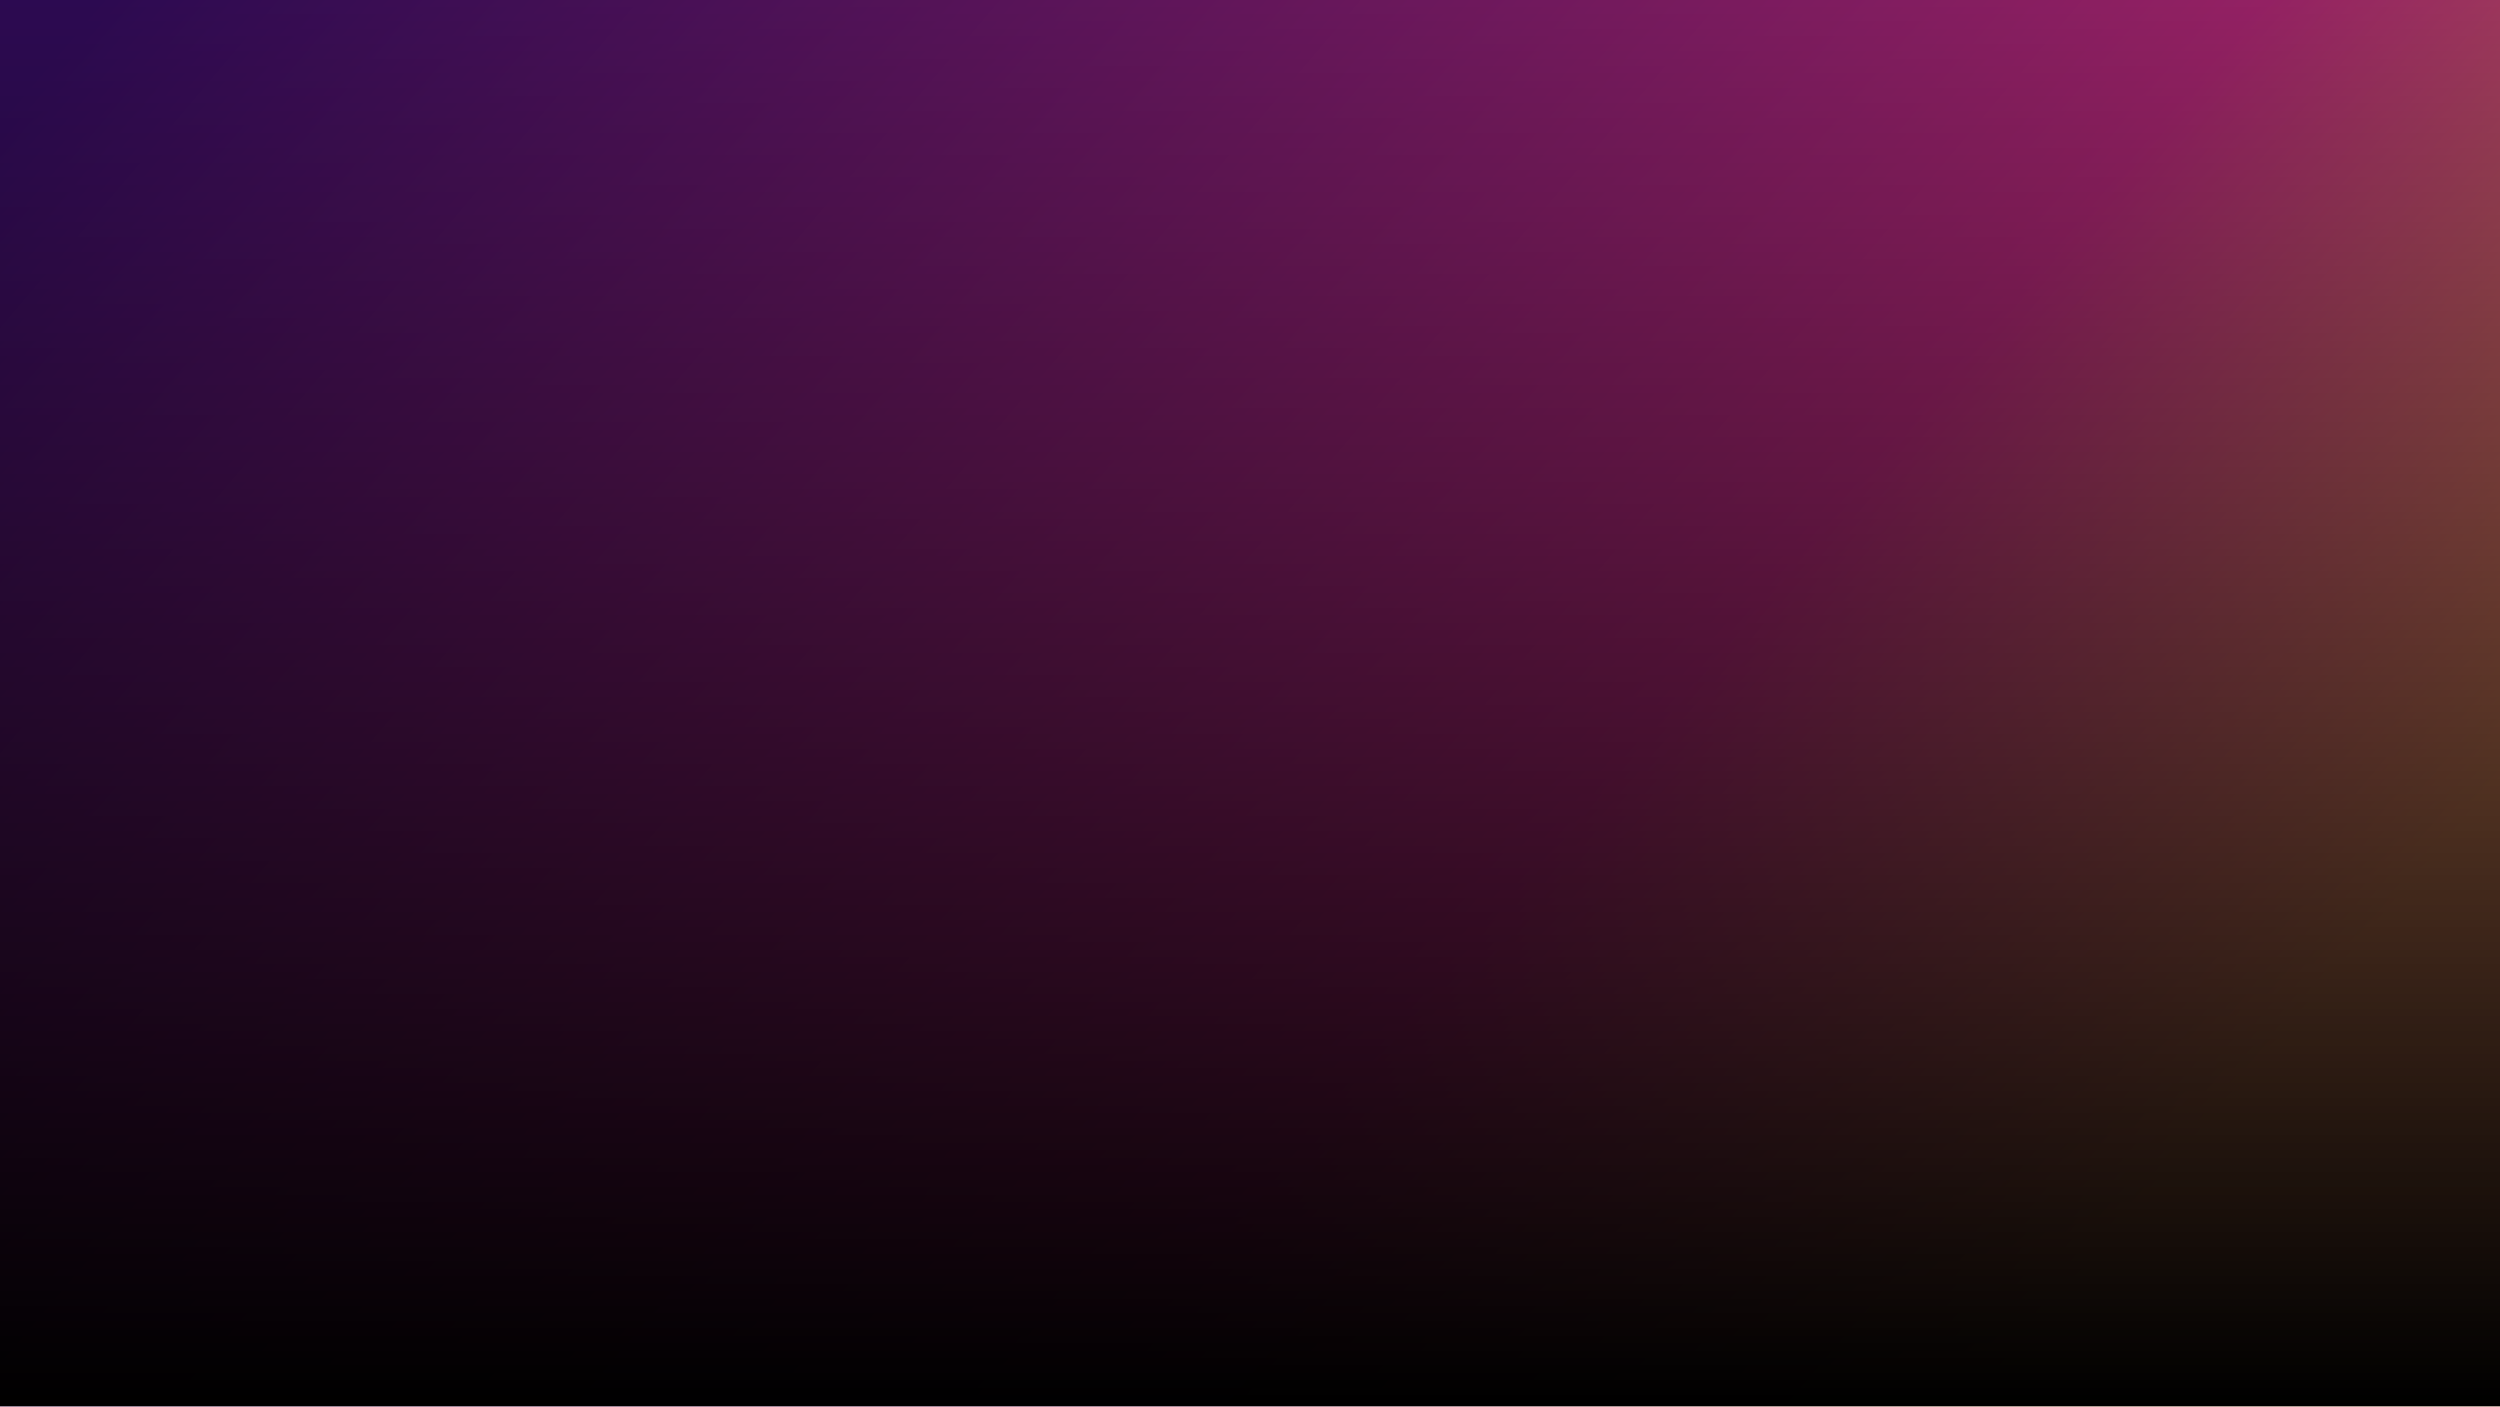
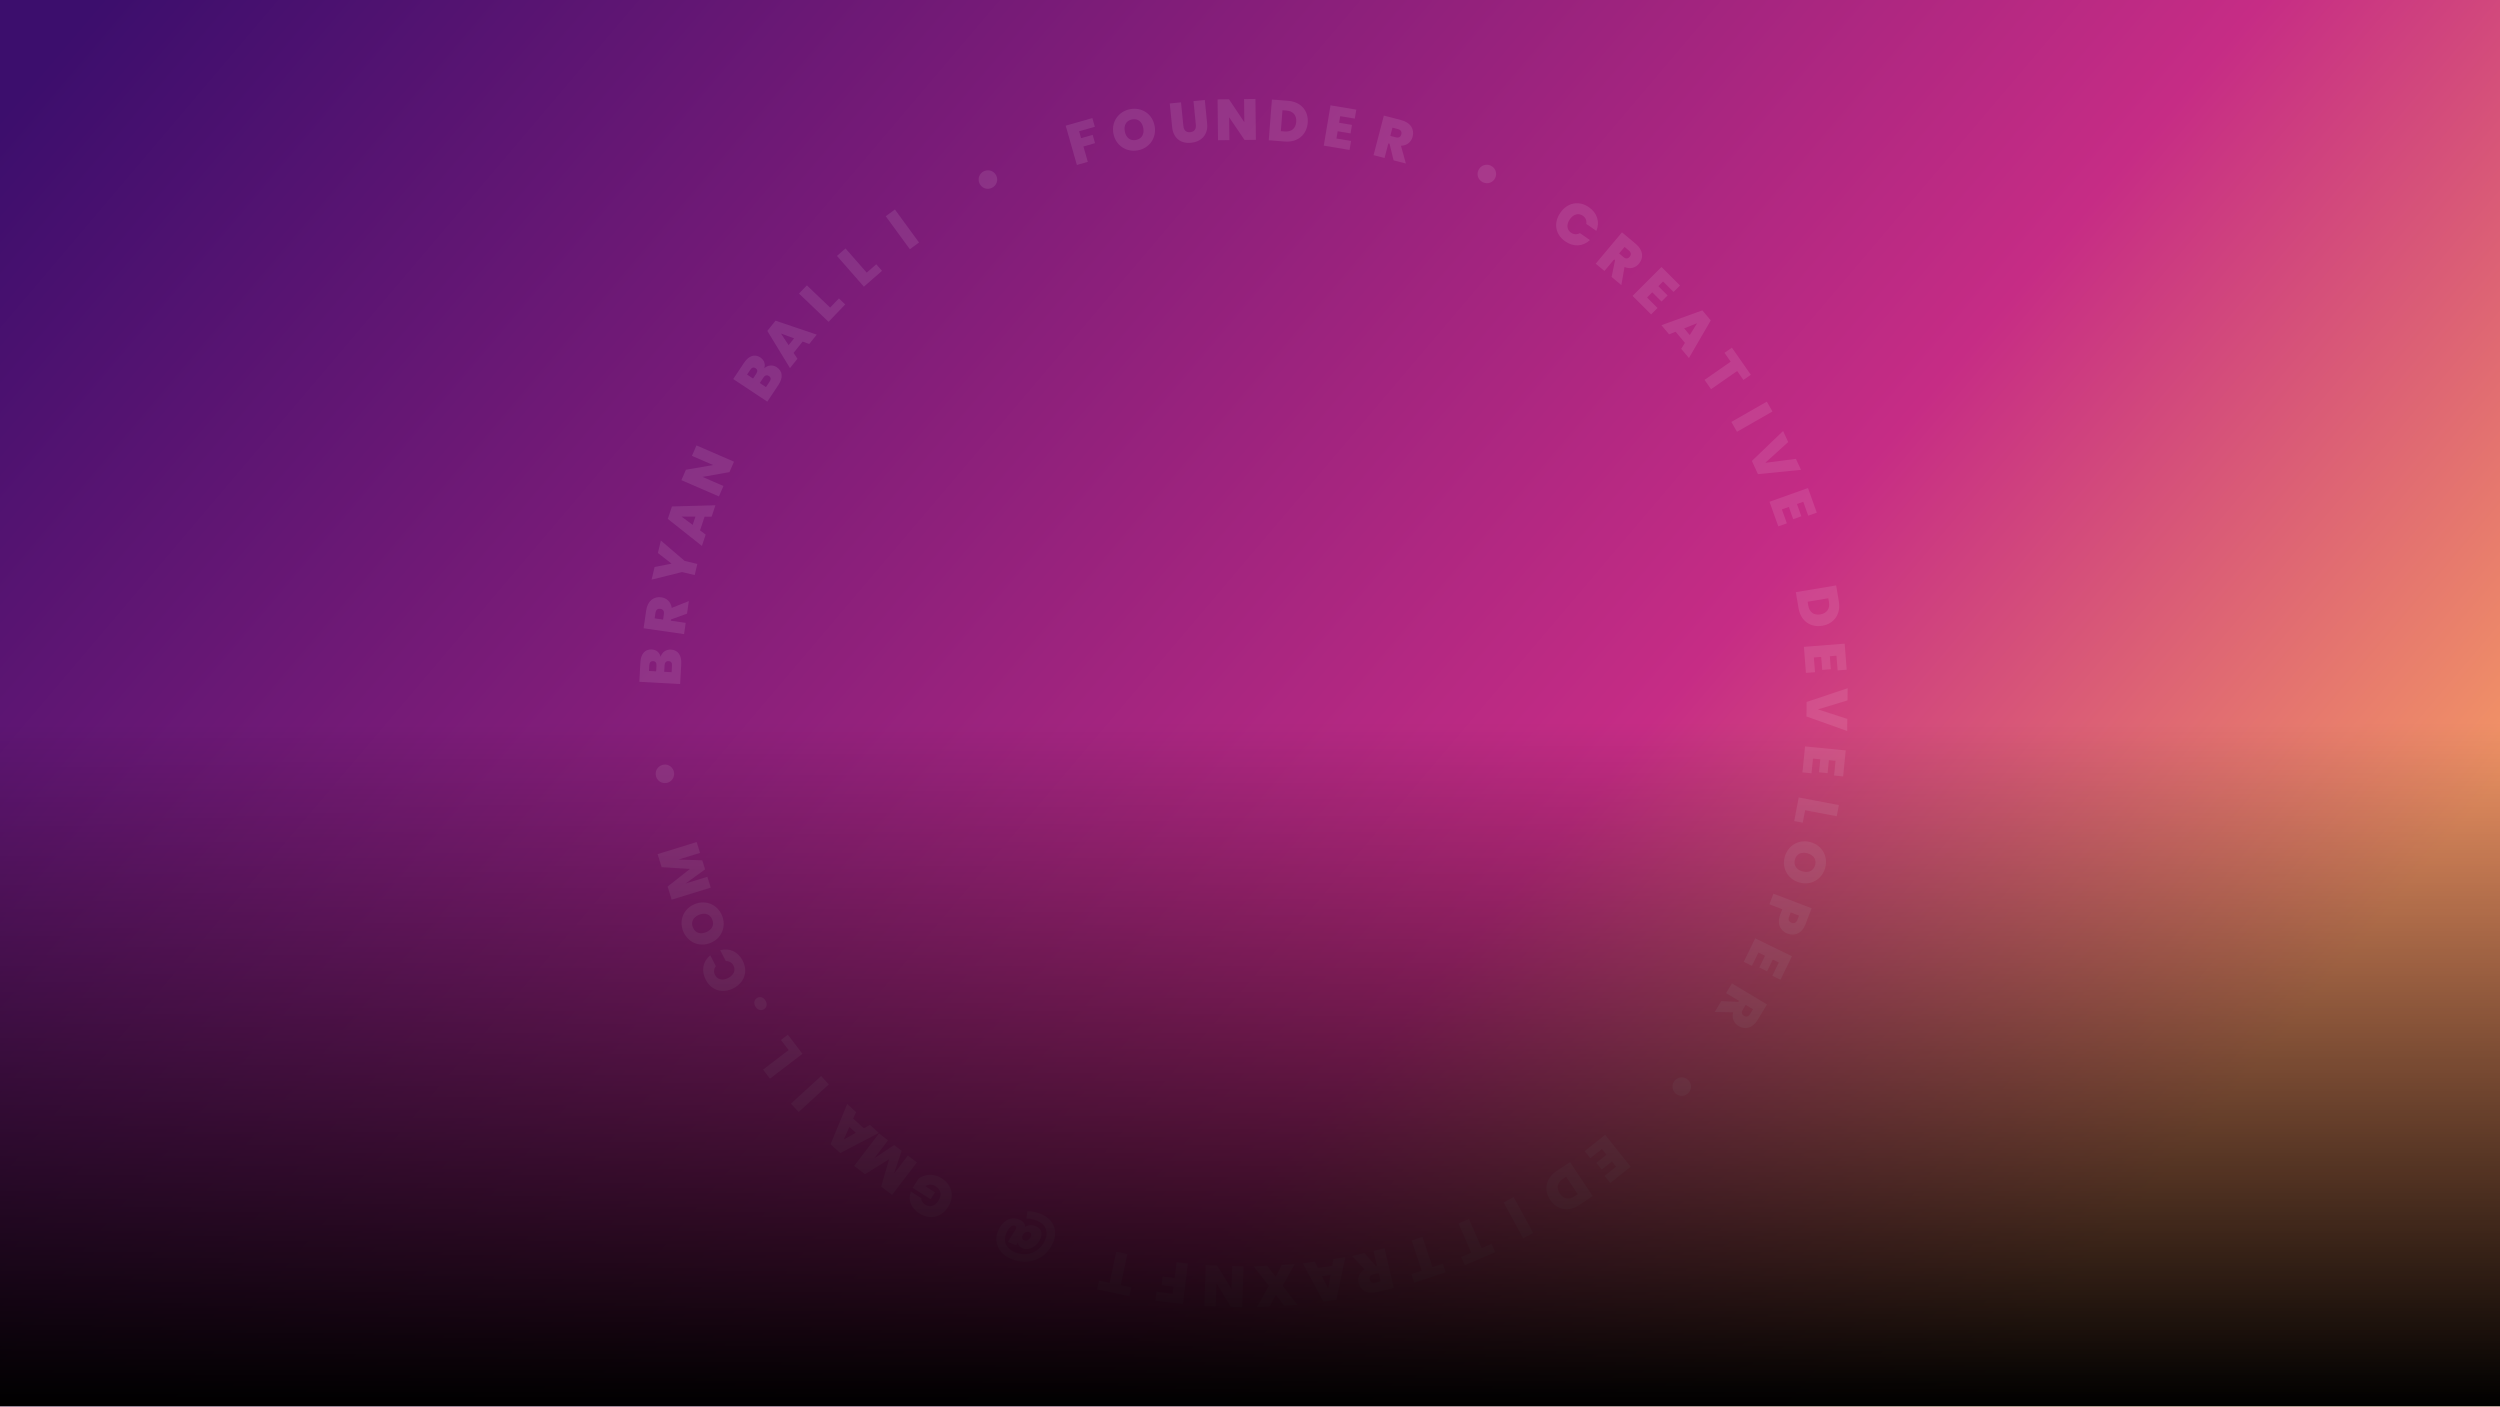
<svg xmlns="http://www.w3.org/2000/svg" width="1920" height="1080" viewBox="0 0 1920 1080" fill="none">
  <g clip-path="url(#clip0_533_5264)">
    <rect width="1920" height="1080" fill="url(#paint0_linear_533_5264)" />
-     <rect y="-971" width="1920" height="2051" fill="url(#paint1_linear_533_5264)" />
+     <g opacity="0.1">
+       <path d="M513.509 507.749C515.377 507.852 516.205 509.012 516.085 511.19L515.805 516.257L510.113 515.943L510.39 510.92C510.508 508.787 511.597 507.643 513.509 507.749ZM501.644 507.762C503.468 507.863 504.293 509.068 504.175 511.201L503.932 515.602L498.418 515.297L498.661 510.897C498.779 508.763 499.777 507.659 501.644 507.762ZM515.248 498.883C511.691 498.687 508.408 500.78 507.357 504.466C506.682 501.353 504.314 498.993 500.535 498.785C495.332 498.497 492.181 502.247 491.83 508.603L491 523.626L522.349 525.356L523.206 509.844C523.577 503.133 520.54 499.175 515.248 498.883Z" fill="white" />
+       <path d="M507.114 467.577C509.23 467.883 510.204 469.238 509.866 471.573L509.247 475.847L502.768 474.91L503.387 470.636C503.724 468.301 505.175 467.297 507.114 467.577ZM494.29 482.5L525.364 486.993L526.613 478.358L515.153 476.701L515.287 475.775L527.64 471.264L529.036 461.616L515.901 466.868C515.16 462.039 511.953 459.326 507.898 458.74C502.345 457.936 497.376 461.176 496.26 468.886L494.29 482.5Z" fill="white" />
+       <path d="M523.822 439.343L533.53 441.637L535.548 433.103L525.84 430.808L507.535 415.138L505.27 424.712L515.788 432.87L502.729 435.456L500.434 445.16L523.822 439.343Z" fill="white" />
+       <path d="M546.534 396.789L549.44 388.043L516.05 388.967L512.877 398.515L539.067 419.264L541.958 410.561L537.631 407.342L541.14 396.78L546.534 396.789ZM534.113 396.746L531.993 403.125L523.41 396.758L534.113 396.746Z" fill="white" />
+       <path d="M531.42 350.097L547.723 357.163L526.796 360.756L523.323 368.761L552.129 381.246L555.601 373.241L539.503 366.264L560.226 362.582L563.698 354.577L534.893 342.092L531.42 350.097Z" fill="white" />
+       <path d="M590.587 288.809C592.145 289.843 592.271 291.263 591.064 293.08L588.256 297.308L583.507 294.156L586.291 289.965C587.473 288.185 588.992 287.75 590.587 288.809ZM580.349 282.815C581.87 283.825 581.971 285.282 580.789 287.062L578.35 290.733L573.749 287.68L576.188 284.008C577.371 282.228 578.79 281.781 580.349 282.815ZM596.577 282.044C593.609 280.074 589.719 280.217 586.945 282.865C587.939 279.838 587.093 276.605 583.94 274.512C579.599 271.631 574.982 273.269 571.46 278.572L563.133 291.107L589.29 308.467L597.887 295.524C601.607 289.924 600.992 284.975 596.577 282.044Z" fill="white" />
+       <path d="M621.496 264.197L627.254 257.001L595.614 246.298L589.328 254.155L606.698 282.692L612.428 275.53L609.485 271.012L616.44 262.321L621.496 264.197ZM609.86 259.854L605.659 265.103L599.816 256.156L609.86 259.854Z" fill="white" />
+       <path d="M613.652 225.467L636.342 247.159L649.117 233.809L644.289 229.193L637.548 236.239L619.686 219.162L613.652 225.467Z" fill="white" />
+       <path d="M642.794 196.558L663.477 220.169L677.382 208L672.981 202.976L665.644 209.398L649.361 190.81L642.794 196.558Z" fill="white" />
+       <path d="M698.763 191.398L705.813 186.253L687.298 160.906L680.248 166.052L698.763 191.398Z" fill="white" />
+       <path d="M761.789 144.266C765.391 142.51 766.847 138.384 765.109 134.823C763.353 131.222 759.184 129.787 755.582 131.542C752.019 133.279 750.583 137.445 752.34 141.047C754.077 144.608 758.226 146.003 761.789 144.266Z" fill="white" />
+       <path d="M827.035 126.692L835.432 124.309L832.074 112.49L840.985 109.961L839.173 103.58L830.262 106.109L828.753 100.8L840.834 97.37L838.936 90.69L818.458 96.503L827.035 126.692Z" fill="white" />
+       <path d="M886.742 96.618C884.975 87.347 876.734 82.164 867.941 83.838C859.191 85.504 853.345 93.369 855.112 102.64C856.878 111.91 865.215 117.12 873.965 115.455C882.714 113.789 888.508 105.889 886.742 96.618ZM863.861 100.974C862.936 96.12 864.978 92.559 869.44 91.71C873.859 90.868 877.111 93.422 878.036 98.275C878.944 103.042 876.867 106.655 872.448 107.496C867.986 108.346 864.769 105.74 863.861 100.974Z" fill="white" />
+       <path d="M900.192 97.579C901.083 106.482 907.207 110.433 914.741 109.68C922.23 108.931 927.981 103.793 927.09 94.89L925.277 76.773L916.592 77.642L918.405 95.758C918.729 98.992 917.381 101.184 914.102 101.512C910.823 101.84 909.157 99.949 908.833 96.715L907.02 78.599L898.379 79.463L900.192 97.579Z" fill="white" />
+       <path d="M955.445 76.098L955.645 93.858L943.823 76.228L935.094 76.326L935.446 107.707L944.174 107.609L943.978 90.071L955.797 107.479L964.526 107.381L964.174 76L955.445 76.098Z" fill="white" />
+       <path d="M989.203 77.406L976.815 76.447L974.391 107.737L986.779 108.695C996.77 109.469 1003.63 103.347 1004.33 94.293C1005.04 85.106 999.194 78.179 989.203 77.406ZM983.689 100.732L984.933 84.665L987.953 84.899C992.97 85.288 995.899 88.416 995.497 93.609C995.098 98.758 991.725 101.354 986.708 100.966L983.689 100.732Z" fill="white" />
+       <path d="M1041.64 84.205L1021.83 80.892L1016.65 111.845L1036.46 115.158L1037.61 108.265L1026.41 106.392L1027.34 100.816L1037.23 102.469L1038.32 95.927L1028.44 94.274L1029.28 89.225L1040.49 91.098L1041.64 84.205Z" fill="white" />
+       <path d="M1076.22 103.161C1075.68 105.229 1074.22 106.047 1071.94 105.453L1067.76 104.367L1069.41 98.034L1073.59 99.12C1075.87 99.713 1076.71 101.265 1076.22 103.161ZM1062.79 88.773L1054.9 119.147L1063.34 121.342L1066.26 110.14L1067.16 110.375L1070.28 123.145L1079.72 125.597L1075.95 111.969C1080.84 111.766 1083.89 108.879 1084.92 104.915C1086.33 99.487 1083.66 94.193 1076.11 92.233L1062.79 88.773Z" fill="white" />
+       <path d="M1138.92 140.031C1142.56 141.706 1146.68 140.218 1148.34 136.619C1150.01 132.979 1148.48 128.846 1144.84 127.171C1141.24 125.515 1137.11 127.043 1135.43 130.683C1133.77 134.282 1135.32 138.375 1138.92 140.031Z" fill="white" />
+       <path d="M1198.38 163.321C1193.01 171.029 1194.32 179.972 1202.07 185.365C1208.54 189.867 1215.74 189.346 1221.09 184.392L1213.38 179.024C1211.12 180.324 1208.66 180.188 1206.54 178.713C1203.25 176.423 1202.88 172.365 1205.65 168.383C1208.4 164.438 1212.34 163.382 1215.62 165.671C1217.74 167.147 1218.72 169.402 1218.29 171.974L1226 177.341C1228.79 170.606 1226.78 163.674 1220.32 159.172C1212.57 153.779 1203.72 155.65 1198.38 163.321Z" fill="white" />
+       <path d="M1251.63 197.181C1250.26 198.82 1248.6 198.936 1246.79 197.422L1243.47 194.651L1247.67 189.632L1250.99 192.403C1252.8 193.918 1252.89 195.679 1251.63 197.181ZM1245.67 178.434L1225.52 202.503L1232.21 208.102L1239.64 199.226L1240.36 199.826L1237.71 212.702L1245.19 218.958L1247.62 205.027C1252.12 206.934 1256.12 205.631 1258.74 202.49C1262.35 198.189 1262.2 192.261 1256.22 187.262L1245.67 178.434Z" fill="white" />
+       <path d="M1290.23 219.271L1276.03 205.077L1253.83 227.272L1268.03 241.466L1272.98 236.523L1264.95 228.498L1268.95 224.5L1276.03 231.581L1280.72 226.89L1273.64 219.809L1277.26 216.188L1285.29 224.214L1290.23 219.271Z" fill="white" />
+       <path d="M1291.18 267.896L1297.1 274.961L1313.86 246.077L1307.4 238.363L1275.97 249.738L1281.86 256.769L1286.88 254.78L1294.03 263.313L1291.18 267.896ZM1297.75 257.354L1293.43 252.2L1303.36 248.244L1297.75 257.354Z" fill="white" />
+       <path d="M1324.41 270.975L1329.15 277.769L1309.09 291.74L1314.08 298.899L1334.14 284.928L1338.93 291.794L1344.63 287.824L1330.11 267.005L1324.41 270.975Z" fill="white" />
+       <path d="M1329.67 324.044L1334.01 331.615L1361.25 316.02L1356.92 308.449L1329.67 324.044Z" fill="white" />
+       <path d="M1355.72 355.439L1373.33 339.492L1369.42 331.001L1345.45 353.994L1350.12 364.143L1383.17 360.841L1379.27 352.39L1355.72 355.439Z" fill="white" />
+       <path d="M1395.3 393.707L1388.54 374.8L1358.98 385.357L1365.73 404.263L1372.32 401.912L1368.5 391.222L1373.82 389.321L1377.19 398.753L1383.44 396.522L1380.07 387.09L1384.9 385.368L1388.72 396.058L1395.3 393.707Z" fill="white" />
+       <path d="M1412.22 461.844L1410.17 449.595L1379.2 454.783L1381.26 467.032C1382.91 476.91 1390.51 482.092 1399.47 480.591C1408.56 479.067 1413.88 471.722 1412.22 461.844ZM1388.25 462.115L1404.15 459.451L1404.65 462.436C1405.48 467.398 1403.15 470.993 1398.01 471.854C1392.91 472.708 1389.58 470.061 1388.75 465.1L1388.25 462.115Z" fill="white" />
+       <path d="M1418.26 514.351L1416.7 494.335L1385.4 496.767L1386.95 516.783L1393.92 516.242L1393.04 504.924L1398.68 504.486L1399.46 514.472L1406.08 513.958L1405.3 503.972L1410.41 503.576L1411.29 514.893L1418.26 514.351Z" fill="white" />
+       <path d="M1396.15 544.79L1418.9 537.916L1419 528.568L1387.49 539.086L1387.36 550.259L1418.64 561.418L1418.74 552.115L1396.15 544.79Z" fill="white" />
+       <path d="M1415.53 596.311L1417.52 576.334L1386.28 573.219L1384.28 593.196L1391.24 593.89L1392.37 582.595L1398 583.156L1397 593.122L1403.61 593.781L1404.6 583.814L1409.7 584.322L1408.57 595.618L1415.53 596.311Z" fill="white" />
+       <path d="M1412.26 618.305L1381.41 612.443L1377.96 630.591L1384.52 631.839L1386.35 622.261L1410.63 626.877L1412.26 618.305Z" fill="white" />
+       <path d="M1381.85 677.756C1390.93 680.331 1399.26 675.289 1401.7 666.681C1404.13 658.116 1399.72 649.368 1390.63 646.793C1381.55 644.217 1373.16 649.333 1370.72 657.898C1368.29 666.463 1372.76 675.181 1381.85 677.756ZM1388.2 655.358C1392.96 656.707 1395.23 660.127 1393.99 664.495C1392.76 668.82 1389.02 670.582 1384.27 669.234C1379.6 667.91 1377.29 664.435 1378.52 660.109C1379.76 655.741 1383.53 654.034 1388.2 655.358Z" fill="white" />
+       <path d="M1375.27 700.76L1381.64 703.191L1380.4 706.435C1379.46 708.888 1377.83 709.41 1375.87 708.663C1373.96 707.932 1373.09 706.458 1374.03 704.004L1375.27 700.76ZM1372.69 716.98C1378.35 719.14 1383.89 717.012 1386.67 709.735L1391.32 697.55L1361.99 686.351L1358.88 694.502L1368.78 698.282L1367.24 702.316C1364.39 709.76 1367.58 715.026 1372.69 716.98Z" fill="white" />
+       <path d="M1367.42 752.443L1376.22 734.395L1347.99 720.648L1339.19 738.696L1345.48 741.758L1350.45 731.553L1355.54 734.029L1351.15 743.034L1357.11 745.939L1361.5 736.935L1366.11 739.177L1361.13 749.382L1367.42 752.443Z" fill="white" />
+       <path d="M1339.43 780.208C1337.59 779.106 1337.22 777.48 1338.44 775.458L1340.67 771.759L1346.28 775.134L1344.05 778.833C1342.83 780.855 1341.1 781.219 1339.43 780.208ZM1357.04 771.424L1330.14 755.238L1325.63 762.713L1335.56 768.682L1335.07 769.483L1321.94 768.853L1316.91 777.205L1331.05 777.455C1329.86 782.194 1331.76 785.938 1335.27 788.05C1340.08 790.943 1345.92 789.883 1349.94 783.209L1357.04 771.424Z" fill="white" />
+       <path d="M1286.27 829.853C1283.63 832.868 1283.89 837.235 1286.87 839.844C1289.89 842.483 1294.29 842.19 1296.93 839.175C1299.54 836.193 1299.24 831.796 1296.23 829.158C1293.24 826.549 1288.88 826.871 1286.27 829.853Z" fill="white" />
+       <path d="M1236.66 908.566L1252.34 896.021L1232.72 871.518L1217.04 884.063L1221.41 889.52L1230.28 882.427L1233.81 886.841L1225.99 893.099L1230.13 898.278L1237.96 892.019L1241.16 896.016L1232.29 903.109L1236.66 908.566Z" fill="white" />
+       <path d="M1212.82 925.475L1223.17 918.601L1205.8 892.462L1195.45 899.335C1187.1 904.877 1185.47 913.925 1190.5 921.489C1195.6 929.164 1204.48 931.017 1212.82 925.475ZM1202.79 903.704L1211.71 917.127L1209.19 918.802C1205 921.585 1200.76 920.924 1197.88 916.586C1195.02 912.285 1196.08 908.163 1200.27 905.38L1202.79 903.704Z" fill="white" />
+       <path d="M1162.48 919.319L1154.82 923.486L1169.81 951.059L1177.48 946.892L1162.48 919.319Z" fill="white" />
+       <path d="M1145.5 955.285L1137.9 958.581L1128.17 936.163L1120.16 939.636L1129.89 962.055L1122.21 965.387L1124.98 971.757L1148.27 961.656L1145.5 955.285Z" fill="white" />
+       <path d="M1108.03 970.505L1100.17 973.116L1092.46 949.925L1084.17 952.678L1091.89 975.869L1083.94 978.509L1086.13 985.099L1110.22 977.094L1108.03 970.505Z" fill="white" />
+       <path d="M1051.93 982.775C1051.43 980.695 1052.34 979.292 1054.63 978.749L1058.84 977.754L1060.34 984.122L1056.14 985.117C1053.84 985.66 1052.38 984.681 1051.93 982.775ZM1070.52 989.216L1063.29 958.677L1054.79 960.687L1057.46 971.949L1056.55 972.165L1047.82 962.338L1038.33 964.583L1048.04 974.865C1043.82 977.328 1042.47 981.306 1043.41 985.292C1044.71 990.75 1049.55 994.179 1057.13 992.385L1070.52 989.216Z" fill="white" />
+       <path d="M1009.72 968.955L1000.6 970.277L1016.39 999.701L1026.35 998.258L1033.17 965.558L1024.09 966.873L1023.15 972.182L1012.13 973.779L1009.72 968.955ZM1015.25 980.074L1021.91 979.11L1020.06 989.633L1015.25 980.074Z" fill="white" />
+       <path d="M973.141 972.039L962.87 972.609L974.45 987.571L965.277 1003.91L975.193 1003.36L979.783 994.453L986.176 1002.75L996.448 1002.18L985.06 987.473L994.352 970.862L984.436 971.413L979.725 980.546L973.141 972.039Z" fill="white" />
+       <path d="M933.681 1003.33L934.268 985.576L945.298 1003.71L954.022 1004L955.06 972.634L946.336 972.345L945.756 989.875L934.718 971.962L925.994 971.673L924.957 1003.04L933.681 1003.33Z" fill="white" />
+       <path d="M912.291 970.41L903.626 969.353L902.136 981.548L892.941 980.426L892.137 987.01L901.332 988.132L900.662 993.611L888.196 992.089L887.354 998.983L908.484 1001.56L912.291 970.41Z" fill="white" />
+       <path d="M868.822 988.769L860.721 987.042L865.819 963.14L857.282 961.321L852.184 985.223L843.995 983.478L842.547 990.27L867.374 995.56L868.822 988.769Z" fill="white" />
+       <path d="M782.788 936.6C775.695 933.71 769.429 938.224 766.538 945.314C762.924 954.177 766.87 962.899 776.851 966.965C789.924 972.291 803.637 966.966 808.932 953.981C812.714 944.706 808.842 936.158 799.109 932.193C795.727 930.815 792.258 930.123 789.049 930.209L788.284 935.859C790.716 935.792 793.533 936.314 796.337 937.457C803.059 940.196 805.364 945.749 802.758 952.139C799.06 961.208 789.098 965.706 779.778 961.909C772.85 959.086 770.206 953.539 772.66 947.52C774.207 943.728 776.9 940.306 779.498 941.365C780.942 941.953 780.694 943.15 779.7 944.764L774.042 953.803L780.393 956.391L781.747 954.25C781.768 956.086 782.89 957.697 785.241 958.654C790.726 960.889 796.756 956.952 799.176 951.016C800.908 946.77 799.483 943.305 795.441 941.659C792.554 940.483 789.634 940.687 787.316 942.242C787.332 939.845 785.799 937.826 782.788 936.6ZM785.238 948.991C786.196 946.641 788.626 945.516 790.482 946.272C791.926 946.86 792.347 948.186 791.725 949.711C790.767 952.061 788.451 953.376 786.472 952.57C785.028 951.982 784.599 950.557 785.238 948.991Z" fill="white" />
+       <path d="M706.203 931.947C714.333 937.087 723.163 934.874 728.163 926.974C733.186 919.036 731.365 910.089 723.236 904.949C716.311 900.57 709.494 902.265 705.461 905.14L700.938 912.288L714.713 920.998L718.07 915.694L710.655 911.006C713.199 909.401 715.843 909.387 718.402 911.005C722.768 913.766 723.554 917.686 720.673 922.238C718.102 926.301 714.201 927.469 710.475 925.114C708.443 923.828 707.437 922.087 707.49 920.171L699.548 915.15C697.103 921.346 699.504 927.711 706.203 931.947Z" fill="white" />
+       <path d="M704.171 892.737L697.235 887.44L686.635 901.305L692.493 883.818L686.69 879.385L671.465 889.549L681.984 875.79L675.048 870.492L655.984 895.429L664.335 901.807L682.842 890.284L676.72 911.268L685.107 917.673L704.171 892.737Z" fill="white" />
+       <path d="M657.451 854.116L650.649 847.896L637.867 878.743L645.292 885.534L674.931 870.102L668.162 863.912L663.456 866.547L655.242 859.035L657.451 854.116ZM652.343 865.434L657.304 869.971L647.986 875.206L652.343 865.434Z" fill="white" />
+       <path d="M636.518 832.82L630.624 826.384L607.466 847.576L613.36 854.011L636.518 832.82Z" fill="white" />
+       <path d="M591.343 828.389L616.284 809.326L605.058 794.651L599.751 798.706L605.676 806.451L586.041 821.458L591.343 828.389Z" fill="white" />
+       <path d="M581.345 766.449C579.2 767.806 578.579 770.57 580.222 773.166C581.889 775.799 584.655 776.42 586.799 775.063C588.944 773.706 589.528 770.965 587.861 768.333C586.217 765.737 583.49 765.092 581.345 766.449Z" fill="white" />
+       <path d="M563.319 758.98C571.672 754.677 574.696 746.159 570.371 737.77C566.76 730.766 560.152 727.86 553.104 729.738L557.408 738.087C560.016 737.996 562.123 739.264 563.306 741.559C565.142 745.121 563.575 748.883 559.26 751.105C554.984 753.308 551.009 752.4 549.173 748.839C547.99 746.544 548.179 744.093 549.768 742.023L545.463 733.673C539.843 738.321 538.376 745.386 541.986 752.39C546.311 760.779 555.006 763.262 563.319 758.98Z" fill="white" />
+       <path d="M533.529 694.356C524.787 697.921 521.334 707.021 524.715 715.306C528.079 723.55 536.949 727.722 545.691 724.157C554.433 720.593 557.893 711.393 554.529 703.15C551.165 694.906 542.271 690.792 533.529 694.356ZM542.326 715.914C537.749 717.78 533.853 716.484 532.138 712.279C530.439 708.116 532.299 704.425 536.876 702.559C541.371 700.726 545.325 702.047 547.024 706.21C548.74 710.414 546.821 714.081 542.326 715.914Z" fill="white" />
+       <path d="M545.829 681.717L543.26 673.379L526.576 678.516L541.503 667.678L539.353 660.701L521.053 660.141L537.609 655.043L535.039 646.705L505.034 655.944L508.128 665.984L529.889 667.341L512.716 680.874L515.824 690.956L545.829 681.717Z" fill="white" />
+       <path d="M517.674 593.464C517.187 589.488 513.758 586.768 509.824 587.249C505.845 587.736 503.13 591.208 503.617 595.185C504.099 599.117 507.572 601.832 511.55 601.345C515.484 600.863 518.156 597.397 517.674 593.464Z" fill="white" />
+     </g>
+     <rect y="340" width="1920" height="740" fill="url(#paint1_linear_533_5264)" />
  </g>
  <defs>
    <linearGradient id="paint0_linear_533_5264" x1="102.667" y1="-32.4" x2="1775.52" y2="1386.53" gradientUnits="userSpaceOnUse">
      <stop stop-color="#3C0E6D" />
      <stop offset="0.578" stop-color="#C62C85" />
      <stop offset="0.818" stop-color="#F29565" />
    </linearGradient>
-     <linearGradient id="paint1_linear_533_5264" x1="960" y1="-374.148" x2="960" y2="1080" gradientUnits="userSpaceOnUse">
+     <linearGradient id="paint1_linear_533_5264" x1="960" y1="555.344" x2="960" y2="1080" gradientUnits="userSpaceOnUse">
      <stop stop-opacity="0" />
      <stop offset="0" stop-opacity="0" />
      <stop offset="1" />
    </linearGradient>
    <clipPath id="clip0_533_5264">
      <rect width="1920" height="1080" fill="white" />
    </clipPath>
  </defs>
</svg>
